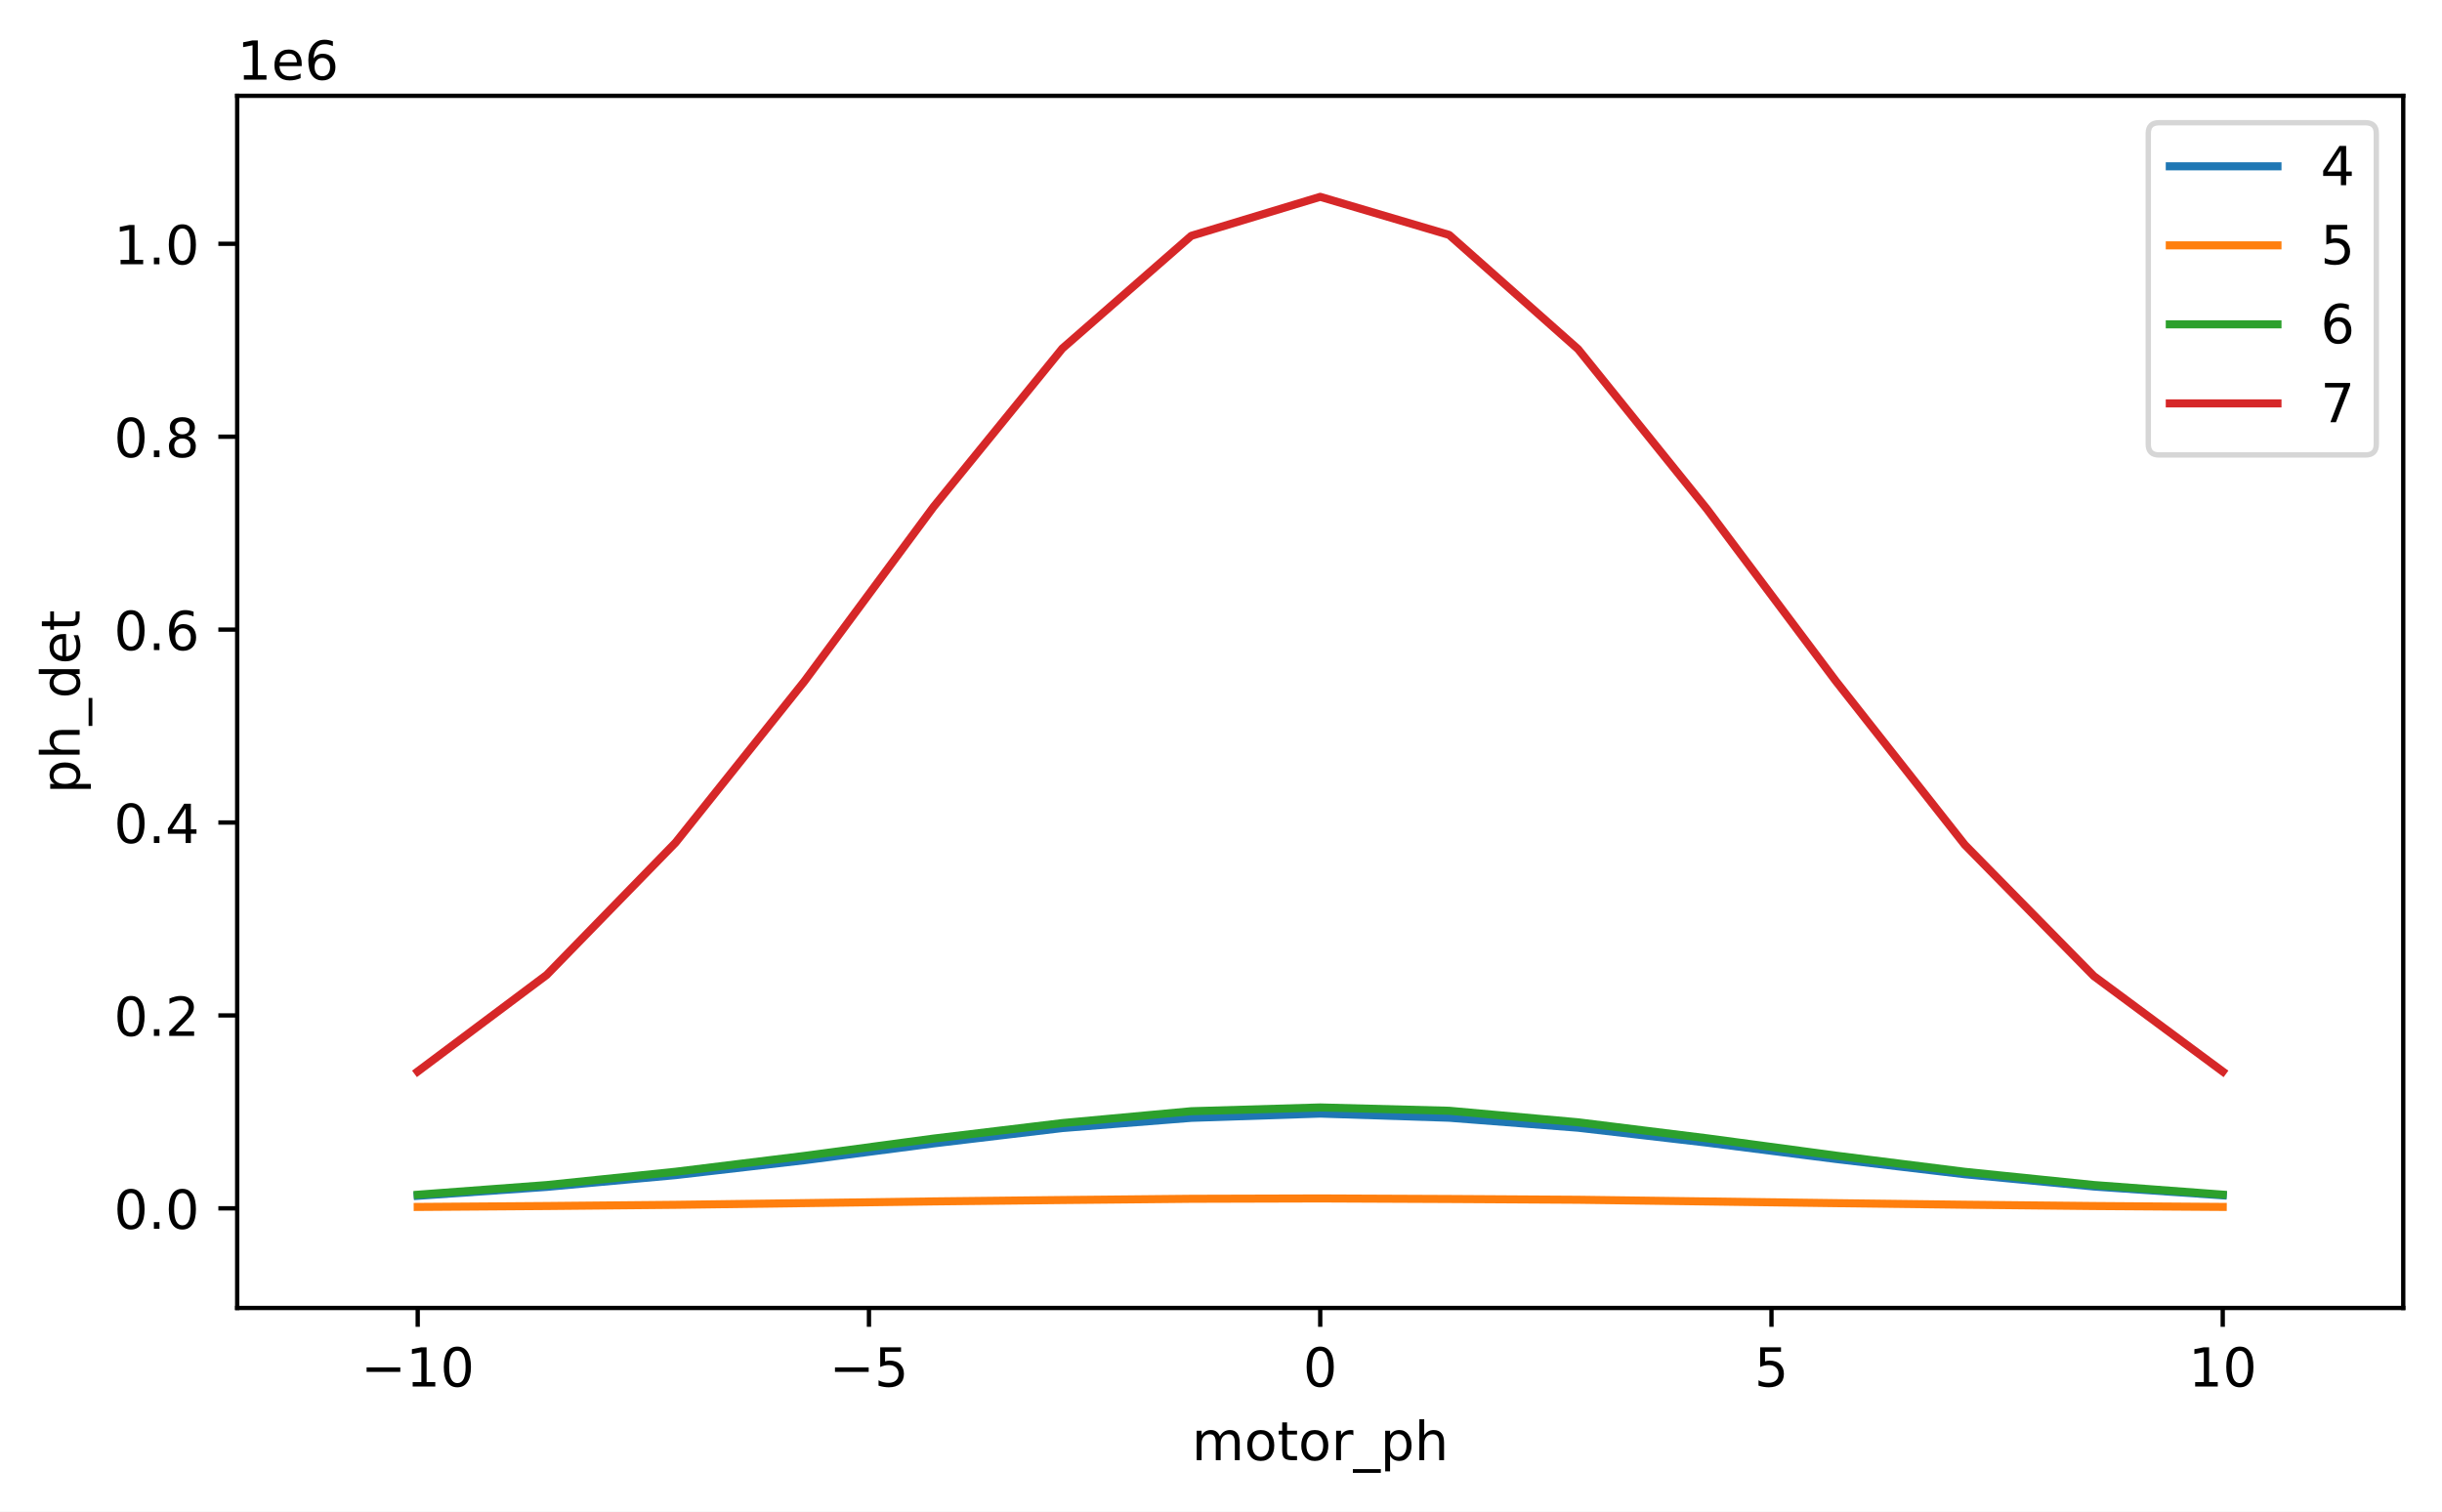
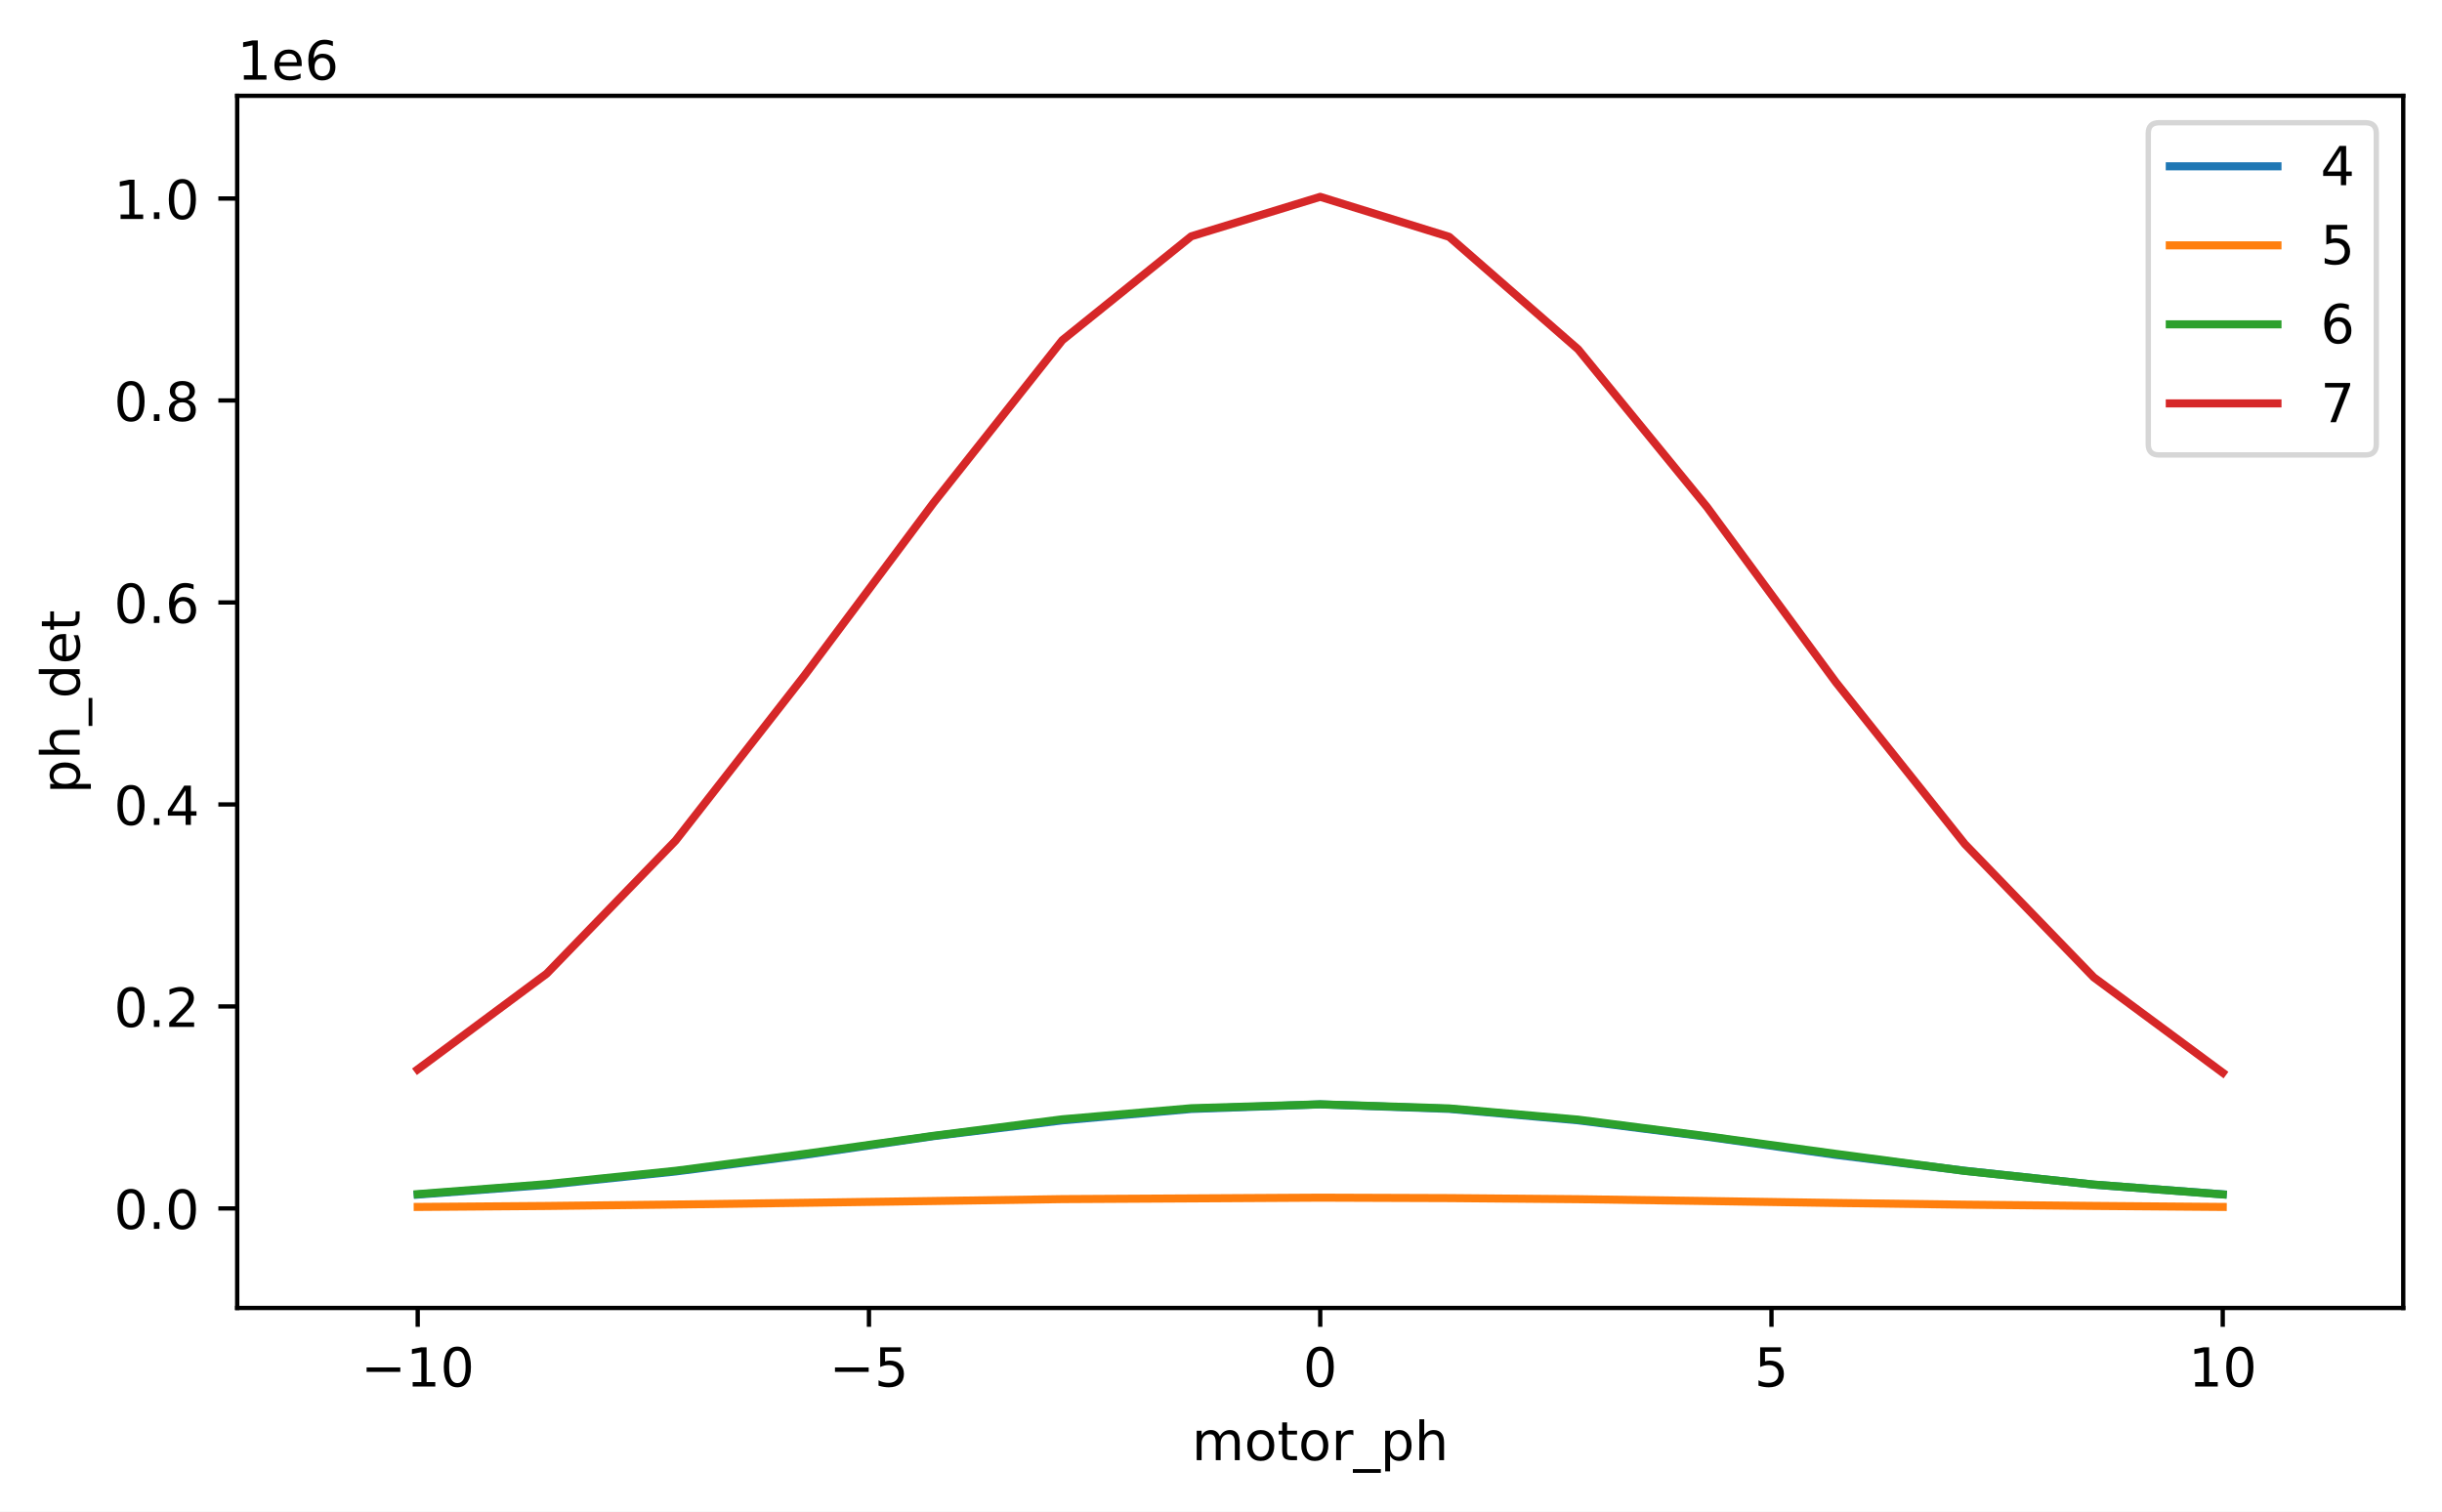
<svg xmlns="http://www.w3.org/2000/svg" xmlns:xlink="http://www.w3.org/1999/xlink" height="280.8pt" version="1.1" viewBox="0 0 453.6 280.8" width="453.6pt">
  <defs>
    <style type="text/css">
*{stroke-linecap:butt;stroke-linejoin:round;}
  </style>
  </defs>
  <g id="figure_1">
    <g id="patch_1">
      <path d="M 0 280.8  L 453.6 280.8  L 453.6 0  L 0 0  z " style="fill:#ffffff;" />
    </g>
    <g id="axes_1">
      <g id="patch_2">
        <path d="M 44.059 242.966  L 446.4 242.966  L 446.4 17.798  L 44.059 17.798  z " style="fill:#ffffff;" />
      </g>
      <g id="matplotlib.axis_1">
        <g id="xtick_1">
          <g id="line2d_1">
            <defs>
-               <path d="M 0 0  L 0 3.5  " id="m80a5ab1e30" style="stroke:#000000;stroke-width:0.8;" />
-             </defs>
-             <g>
-               <use style="stroke:#000000;stroke-width:0.8;" x="77.588" xlink:href="#m80a5ab1e30" y="242.966" />
+               <path d="M 0 0  L 0 3.5  " id="m846b00507d" style="stroke:#000000;stroke-width:0.8;" />
+             </defs>
+             <g>
+               <use style="stroke:#000000;stroke-width:0.8;" x="77.588" xlink:href="#m846b00507d" y="242.966" />
            </g>
          </g>
          <g id="text_1">
            <defs>
              <path d="M 10.594 35.5  L 73.188 35.5  L 73.188 27.203  L 10.594 27.203  z " id="DejaVuSans-8722" />
              <path d="M 12.406 8.297  L 28.516 8.297  L 28.516 63.922  L 10.984 60.406  L 10.984 69.391  L 28.422 72.906  L 38.281 72.906  L 38.281 8.297  L 54.391 8.297  L 54.391 0  L 12.406 0  z " id="DejaVuSans-49" />
              <path d="M 31.781 66.406  Q 24.172 66.406 20.328 58.906  Q 16.5 51.422 16.5 36.375  Q 16.5 21.391 20.328 13.891  Q 24.172 6.391 31.781 6.391  Q 39.453 6.391 43.281 13.891  Q 47.125 21.391 47.125 36.375  Q 47.125 51.422 43.281 58.906  Q 39.453 66.406 31.781 66.406  z M 31.781 74.219  Q 44.047 74.219 50.516 64.516  Q 56.984 54.828 56.984 36.375  Q 56.984 17.969 50.516 8.266  Q 44.047 -1.422 31.781 -1.422  Q 19.531 -1.422 13.062 8.266  Q 6.594 17.969 6.594 36.375  Q 6.594 54.828 13.062 64.516  Q 19.531 74.219 31.781 74.219  z " id="DejaVuSans-48" />
            </defs>
            <g transform="translate(67.03542 257.5641)scale(0.1 -0.1)">
              <use xlink:href="#DejaVuSans-8722" />
              <use x="83.789" xlink:href="#DejaVuSans-49" />
              <use x="147.412" xlink:href="#DejaVuSans-48" />
            </g>
          </g>
        </g>
        <g id="xtick_2">
          <g id="line2d_2">
            <g>
-               <use style="stroke:#000000;stroke-width:0.8;" x="161.409" xlink:href="#m80a5ab1e30" y="242.966" />
+               <use style="stroke:#000000;stroke-width:0.8;" x="161.409" xlink:href="#m846b00507d" y="242.966" />
            </g>
          </g>
          <g id="text_2">
            <defs>
              <path d="M 10.797 72.906  L 49.516 72.906  L 49.516 64.594  L 19.828 64.594  L 19.828 46.734  Q 21.969 47.469 24.109 47.828  Q 26.266 48.188 28.422 48.188  Q 40.625 48.188 47.75 41.5  Q 54.891 34.812 54.891 23.391  Q 54.891 11.625 47.562 5.094  Q 40.234 -1.422 26.906 -1.422  Q 22.312 -1.422 17.547 -0.641  Q 12.797 0.141 7.719 1.703  L 7.719 11.625  Q 12.109 9.234 16.797 8.062  Q 21.484 6.891 26.703 6.891  Q 35.156 6.891 40.078 11.328  Q 45.016 15.766 45.016 23.391  Q 45.016 31 40.078 35.438  Q 35.156 39.891 26.703 39.891  Q 22.75 39.891 18.812 39.016  Q 14.891 38.141 10.797 36.281  z " id="DejaVuSans-53" />
            </defs>
            <g transform="translate(154.0376 257.5641)scale(0.1 -0.1)">
              <use xlink:href="#DejaVuSans-8722" />
              <use x="83.789" xlink:href="#DejaVuSans-53" />
            </g>
          </g>
        </g>
        <g id="xtick_3">
          <g id="line2d_3">
            <g>
-               <use style="stroke:#000000;stroke-width:0.8;" x="245.23" xlink:href="#m80a5ab1e30" y="242.966" />
+               <use style="stroke:#000000;stroke-width:0.8;" x="245.23" xlink:href="#m846b00507d" y="242.966" />
            </g>
          </g>
          <g id="text_3">
            <g transform="translate(242.0484 257.5641)scale(0.1 -0.1)">
              <use xlink:href="#DejaVuSans-48" />
            </g>
          </g>
        </g>
        <g id="xtick_4">
          <g id="line2d_4">
            <g>
-               <use style="stroke:#000000;stroke-width:0.8;" x="329.051" xlink:href="#m80a5ab1e30" y="242.966" />
+               <use style="stroke:#000000;stroke-width:0.8;" x="329.051" xlink:href="#m846b00507d" y="242.966" />
            </g>
          </g>
          <g id="text_4">
            <g transform="translate(325.8694 257.5641)scale(0.1 -0.1)">
              <use xlink:href="#DejaVuSans-53" />
            </g>
          </g>
        </g>
        <g id="xtick_5">
          <g id="line2d_5">
            <g>
-               <use style="stroke:#000000;stroke-width:0.8;" x="412.872" xlink:href="#m80a5ab1e30" y="242.966" />
+               <use style="stroke:#000000;stroke-width:0.8;" x="412.872" xlink:href="#m846b00507d" y="242.966" />
            </g>
          </g>
          <g id="text_5">
            <g transform="translate(406.5091 257.5641)scale(0.1 -0.1)">
              <use xlink:href="#DejaVuSans-49" />
              <use x="63.623" xlink:href="#DejaVuSans-48" />
            </g>
          </g>
        </g>
        <g id="text_6">
          <defs>
            <path d="M 52 44.188  Q 55.375 50.25 60.062 53.125  Q 64.75 56 71.094 56  Q 79.641 56 84.281 50.016  Q 88.922 44.047 88.922 33.016  L 88.922 0  L 79.891 0  L 79.891 32.719  Q 79.891 40.578 77.094 44.375  Q 74.312 48.188 68.609 48.188  Q 61.625 48.188 57.562 43.547  Q 53.516 38.922 53.516 30.906  L 53.516 0  L 44.484 0  L 44.484 32.719  Q 44.484 40.625 41.703 44.406  Q 38.922 48.188 33.109 48.188  Q 26.219 48.188 22.156 43.531  Q 18.109 38.875 18.109 30.906  L 18.109 0  L 9.078 0  L 9.078 54.688  L 18.109 54.688  L 18.109 46.188  Q 21.188 51.219 25.484 53.609  Q 29.781 56 35.688 56  Q 41.656 56 45.828 52.969  Q 50 49.953 52 44.188  z " id="DejaVuSans-109" />
            <path d="M 30.609 48.391  Q 23.391 48.391 19.188 42.75  Q 14.984 37.109 14.984 27.297  Q 14.984 17.484 19.156 11.844  Q 23.344 6.203 30.609 6.203  Q 37.797 6.203 41.984 11.859  Q 46.188 17.531 46.188 27.297  Q 46.188 37.016 41.984 42.703  Q 37.797 48.391 30.609 48.391  z M 30.609 56  Q 42.328 56 49.016 48.375  Q 55.719 40.766 55.719 27.297  Q 55.719 13.875 49.016 6.219  Q 42.328 -1.422 30.609 -1.422  Q 18.844 -1.422 12.172 6.219  Q 5.516 13.875 5.516 27.297  Q 5.516 40.766 12.172 48.375  Q 18.844 56 30.609 56  z " id="DejaVuSans-111" />
            <path d="M 18.312 70.219  L 18.312 54.688  L 36.812 54.688  L 36.812 47.703  L 18.312 47.703  L 18.312 18.016  Q 18.312 11.328 20.141 9.422  Q 21.969 7.516 27.594 7.516  L 36.812 7.516  L 36.812 0  L 27.594 0  Q 17.188 0 13.234 3.875  Q 9.281 7.766 9.281 18.016  L 9.281 47.703  L 2.688 47.703  L 2.688 54.688  L 9.281 54.688  L 9.281 70.219  z " id="DejaVuSans-116" />
            <path d="M 41.109 46.297  Q 39.594 47.172 37.812 47.578  Q 36.031 48 33.891 48  Q 26.266 48 22.188 43.047  Q 18.109 38.094 18.109 28.812  L 18.109 0  L 9.078 0  L 9.078 54.688  L 18.109 54.688  L 18.109 46.188  Q 20.953 51.172 25.484 53.578  Q 30.031 56 36.531 56  Q 37.453 56 38.578 55.875  Q 39.703 55.766 41.062 55.516  z " id="DejaVuSans-114" />
            <path d="M 50.984 -16.609  L 50.984 -23.578  L -0.984 -23.578  L -0.984 -16.609  z " id="DejaVuSans-95" />
            <path d="M 18.109 8.203  L 18.109 -20.797  L 9.078 -20.797  L 9.078 54.688  L 18.109 54.688  L 18.109 46.391  Q 20.953 51.266 25.266 53.625  Q 29.594 56 35.594 56  Q 45.562 56 51.781 48.094  Q 58.016 40.188 58.016 27.297  Q 58.016 14.406 51.781 6.484  Q 45.562 -1.422 35.594 -1.422  Q 29.594 -1.422 25.266 0.953  Q 20.953 3.328 18.109 8.203  z M 48.688 27.297  Q 48.688 37.203 44.609 42.844  Q 40.531 48.484 33.406 48.484  Q 26.266 48.484 22.188 42.844  Q 18.109 37.203 18.109 27.297  Q 18.109 17.391 22.188 11.75  Q 26.266 6.109 33.406 6.109  Q 40.531 6.109 44.609 11.75  Q 48.688 17.391 48.688 27.297  z " id="DejaVuSans-112" />
            <path d="M 54.891 33.016  L 54.891 0  L 45.906 0  L 45.906 32.719  Q 45.906 40.484 42.875 44.328  Q 39.844 48.188 33.797 48.188  Q 26.516 48.188 22.312 43.547  Q 18.109 38.922 18.109 30.906  L 18.109 0  L 9.078 0  L 9.078 75.984  L 18.109 75.984  L 18.109 46.188  Q 21.344 51.125 25.703 53.562  Q 30.078 56 35.797 56  Q 45.219 56 50.047 50.172  Q 54.891 44.344 54.891 33.016  z " id="DejaVuSans-104" />
          </defs>
          <g transform="translate(221.382 271.2422)scale(0.1 -0.1)">
            <use xlink:href="#DejaVuSans-109" />
            <use x="97.412" xlink:href="#DejaVuSans-111" />
            <use x="158.594" xlink:href="#DejaVuSans-116" />
            <use x="197.803" xlink:href="#DejaVuSans-111" />
            <use x="258.984" xlink:href="#DejaVuSans-114" />
            <use x="300.098" xlink:href="#DejaVuSans-95" />
            <use x="350.098" xlink:href="#DejaVuSans-112" />
            <use x="413.574" xlink:href="#DejaVuSans-104" />
          </g>
        </g>
      </g>
      <g id="matplotlib.axis_2">
        <g id="ytick_1">
          <g id="line2d_6">
            <defs>
-               <path d="M 0 0  L -3.5 0  " id="m3de57937c7" style="stroke:#000000;stroke-width:0.8;" />
-             </defs>
-             <g>
-               <use style="stroke:#000000;stroke-width:0.8;" x="44.059" xlink:href="#m3de57937c7" y="224.46" />
+               <path d="M 0 0  L -3.5 0  " id="m7348f49105" style="stroke:#000000;stroke-width:0.8;" />
+             </defs>
+             <g>
+               <use style="stroke:#000000;stroke-width:0.8;" x="44.059" xlink:href="#m7348f49105" y="224.474" />
            </g>
          </g>
          <g id="text_7">
            <defs>
              <path d="M 10.688 12.406  L 21 12.406  L 21 0  L 10.688 0  z " id="DejaVuSans-46" />
            </defs>
-             <g transform="translate(21.15625 228.2589)scale(0.1 -0.1)">
+             <g transform="translate(21.15625 228.2733)scale(0.1 -0.1)">
              <use xlink:href="#DejaVuSans-48" />
              <use x="63.623" xlink:href="#DejaVuSans-46" />
              <use x="95.41" xlink:href="#DejaVuSans-48" />
            </g>
          </g>
        </g>
        <g id="ytick_2">
          <g id="line2d_7">
            <g>
-               <use style="stroke:#000000;stroke-width:0.8;" x="44.059" xlink:href="#m3de57937c7" y="188.625" />
+               <use style="stroke:#000000;stroke-width:0.8;" x="44.059" xlink:href="#m7348f49105" y="186.954" />
            </g>
          </g>
          <g id="text_8">
            <defs>
              <path d="M 19.188 8.297  L 53.609 8.297  L 53.609 0  L 7.328 0  L 7.328 8.297  Q 12.938 14.109 22.625 23.891  Q 32.328 33.688 34.812 36.531  Q 39.547 41.844 41.422 45.531  Q 43.312 49.219 43.312 52.781  Q 43.312 58.594 39.234 62.25  Q 35.156 65.922 28.609 65.922  Q 23.969 65.922 18.812 64.312  Q 13.672 62.703 7.812 59.422  L 7.812 69.391  Q 13.766 71.781 18.938 73  Q 24.125 74.219 28.422 74.219  Q 39.75 74.219 46.484 68.547  Q 53.219 62.891 53.219 53.422  Q 53.219 48.922 51.531 44.891  Q 49.859 40.875 45.406 35.406  Q 44.188 33.984 37.641 27.219  Q 31.109 20.453 19.188 8.297  z " id="DejaVuSans-50" />
            </defs>
-             <g transform="translate(21.15625 192.4246)scale(0.1 -0.1)">
+             <g transform="translate(21.15625 190.7534)scale(0.1 -0.1)">
              <use xlink:href="#DejaVuSans-48" />
              <use x="63.623" xlink:href="#DejaVuSans-46" />
              <use x="95.41" xlink:href="#DejaVuSans-50" />
            </g>
          </g>
        </g>
        <g id="ytick_3">
          <g id="line2d_8">
            <g>
-               <use style="stroke:#000000;stroke-width:0.8;" x="44.059" xlink:href="#m3de57937c7" y="152.791" />
+               <use style="stroke:#000000;stroke-width:0.8;" x="44.059" xlink:href="#m7348f49105" y="149.434" />
            </g>
          </g>
          <g id="text_9">
            <defs>
              <path d="M 37.797 64.312  L 12.891 25.391  L 37.797 25.391  z M 35.203 72.906  L 47.609 72.906  L 47.609 25.391  L 58.016 25.391  L 58.016 17.188  L 47.609 17.188  L 47.609 0  L 37.797 0  L 37.797 17.188  L 4.891 17.188  L 4.891 26.703  z " id="DejaVuSans-52" />
            </defs>
-             <g transform="translate(21.15625 156.5903)scale(0.1 -0.1)">
+             <g transform="translate(21.15625 153.2336)scale(0.1 -0.1)">
              <use xlink:href="#DejaVuSans-48" />
              <use x="63.623" xlink:href="#DejaVuSans-46" />
              <use x="95.41" xlink:href="#DejaVuSans-52" />
            </g>
          </g>
        </g>
        <g id="ytick_4">
          <g id="line2d_9">
            <g>
-               <use style="stroke:#000000;stroke-width:0.8;" x="44.059" xlink:href="#m3de57937c7" y="116.957" />
+               <use style="stroke:#000000;stroke-width:0.8;" x="44.059" xlink:href="#m7348f49105" y="111.914" />
            </g>
          </g>
          <g id="text_10">
            <defs>
              <path d="M 33.016 40.375  Q 26.375 40.375 22.484 35.828  Q 18.609 31.297 18.609 23.391  Q 18.609 15.531 22.484 10.953  Q 26.375 6.391 33.016 6.391  Q 39.656 6.391 43.531 10.953  Q 47.406 15.531 47.406 23.391  Q 47.406 31.297 43.531 35.828  Q 39.656 40.375 33.016 40.375  z M 52.594 71.297  L 52.594 62.312  Q 48.875 64.062 45.094 64.984  Q 41.312 65.922 37.594 65.922  Q 27.828 65.922 22.672 59.328  Q 17.531 52.734 16.797 39.406  Q 19.672 43.656 24.016 45.922  Q 28.375 48.188 33.594 48.188  Q 44.578 48.188 50.953 41.516  Q 57.328 34.859 57.328 23.391  Q 57.328 12.156 50.688 5.359  Q 44.047 -1.422 33.016 -1.422  Q 20.359 -1.422 13.672 8.266  Q 6.984 17.969 6.984 36.375  Q 6.984 53.656 15.188 63.938  Q 23.391 74.219 37.203 74.219  Q 40.922 74.219 44.703 73.484  Q 48.484 72.75 52.594 71.297  z " id="DejaVuSans-54" />
            </defs>
-             <g transform="translate(21.15625 120.7559)scale(0.1 -0.1)">
+             <g transform="translate(21.15625 115.7137)scale(0.1 -0.1)">
              <use xlink:href="#DejaVuSans-48" />
              <use x="63.623" xlink:href="#DejaVuSans-46" />
              <use x="95.41" xlink:href="#DejaVuSans-54" />
            </g>
          </g>
        </g>
        <g id="ytick_5">
          <g id="line2d_10">
            <g>
-               <use style="stroke:#000000;stroke-width:0.8;" x="44.059" xlink:href="#m3de57937c7" y="81.122" />
+               <use style="stroke:#000000;stroke-width:0.8;" x="44.059" xlink:href="#m7348f49105" y="74.395" />
            </g>
          </g>
          <g id="text_11">
            <defs>
              <path d="M 31.781 34.625  Q 24.75 34.625 20.719 30.859  Q 16.703 27.094 16.703 20.516  Q 16.703 13.922 20.719 10.156  Q 24.75 6.391 31.781 6.391  Q 38.812 6.391 42.859 10.172  Q 46.922 13.969 46.922 20.516  Q 46.922 27.094 42.891 30.859  Q 38.875 34.625 31.781 34.625  z M 21.922 38.812  Q 15.578 40.375 12.031 44.719  Q 8.5 49.078 8.5 55.328  Q 8.5 64.062 14.719 69.141  Q 20.953 74.219 31.781 74.219  Q 42.672 74.219 48.875 69.141  Q 55.078 64.062 55.078 55.328  Q 55.078 49.078 51.531 44.719  Q 48 40.375 41.703 38.812  Q 48.828 37.156 52.797 32.312  Q 56.781 27.484 56.781 20.516  Q 56.781 9.906 50.312 4.234  Q 43.844 -1.422 31.781 -1.422  Q 19.734 -1.422 13.25 4.234  Q 6.781 9.906 6.781 20.516  Q 6.781 27.484 10.781 32.312  Q 14.797 37.156 21.922 38.812  z M 18.312 54.391  Q 18.312 48.734 21.844 45.562  Q 25.391 42.391 31.781 42.391  Q 38.141 42.391 41.719 45.562  Q 45.312 48.734 45.312 54.391  Q 45.312 60.062 41.719 63.234  Q 38.141 66.406 31.781 66.406  Q 25.391 66.406 21.844 63.234  Q 18.312 60.062 18.312 54.391  z " id="DejaVuSans-56" />
            </defs>
-             <g transform="translate(21.15625 84.92158)scale(0.1 -0.1)">
+             <g transform="translate(21.15625 78.19381)scale(0.1 -0.1)">
              <use xlink:href="#DejaVuSans-48" />
              <use x="63.623" xlink:href="#DejaVuSans-46" />
              <use x="95.41" xlink:href="#DejaVuSans-56" />
            </g>
          </g>
        </g>
        <g id="ytick_6">
          <g id="line2d_11">
            <g>
-               <use style="stroke:#000000;stroke-width:0.8;" x="44.059" xlink:href="#m3de57937c7" y="45.288" />
+               <use style="stroke:#000000;stroke-width:0.8;" x="44.059" xlink:href="#m7348f49105" y="36.875" />
            </g>
          </g>
          <g id="text_12">
-             <g transform="translate(21.15625 49.08725)scale(0.1 -0.1)">
+             <g transform="translate(21.15625 40.67394)scale(0.1 -0.1)">
              <use xlink:href="#DejaVuSans-49" />
              <use x="63.623" xlink:href="#DejaVuSans-46" />
              <use x="95.41" xlink:href="#DejaVuSans-48" />
            </g>
          </g>
        </g>
        <g id="text_13">
          <defs>
            <path d="M 45.406 46.391  L 45.406 75.984  L 54.391 75.984  L 54.391 0  L 45.406 0  L 45.406 8.203  Q 42.578 3.328 38.25 0.953  Q 33.938 -1.422 27.875 -1.422  Q 17.969 -1.422 11.734 6.484  Q 5.516 14.406 5.516 27.297  Q 5.516 40.188 11.734 48.094  Q 17.969 56 27.875 56  Q 33.938 56 38.25 53.625  Q 42.578 51.266 45.406 46.391  z M 14.797 27.297  Q 14.797 17.391 18.875 11.75  Q 22.953 6.109 30.078 6.109  Q 37.203 6.109 41.297 11.75  Q 45.406 17.391 45.406 27.297  Q 45.406 37.203 41.297 42.844  Q 37.203 48.484 30.078 48.484  Q 22.953 48.484 18.875 42.844  Q 14.797 37.203 14.797 27.297  z " id="DejaVuSans-100" />
            <path d="M 56.203 29.594  L 56.203 25.203  L 14.891 25.203  Q 15.484 15.922 20.484 11.062  Q 25.484 6.203 34.422 6.203  Q 39.594 6.203 44.453 7.469  Q 49.312 8.734 54.109 11.281  L 54.109 2.781  Q 49.266 0.734 44.188 -0.344  Q 39.109 -1.422 33.891 -1.422  Q 20.797 -1.422 13.156 6.188  Q 5.516 13.812 5.516 26.812  Q 5.516 40.234 12.766 48.109  Q 20.016 56 32.328 56  Q 43.359 56 49.781 48.891  Q 56.203 41.797 56.203 29.594  z M 47.219 32.234  Q 47.125 39.594 43.094 43.984  Q 39.062 48.391 32.422 48.391  Q 24.906 48.391 20.391 44.141  Q 15.875 39.891 15.188 32.172  z " id="DejaVuSans-101" />
          </defs>
          <g transform="translate(14.79844 147.4359)rotate(-90)scale(0.1 -0.1)">
            <use xlink:href="#DejaVuSans-112" />
            <use x="63.477" xlink:href="#DejaVuSans-104" />
            <use x="126.855" xlink:href="#DejaVuSans-95" />
            <use x="176.855" xlink:href="#DejaVuSans-100" />
            <use x="240.332" xlink:href="#DejaVuSans-101" />
            <use x="301.855" xlink:href="#DejaVuSans-116" />
          </g>
        </g>
        <g id="text_14">
          <g transform="translate(44.05938 14.79844)scale(0.1 -0.1)">
            <use xlink:href="#DejaVuSans-49" />
            <use x="63.623" xlink:href="#DejaVuSans-101" />
            <use x="125.146" xlink:href="#DejaVuSans-54" />
          </g>
        </g>
      </g>
      <g id="line2d_12">
-         <path clip-path="url(#p8858692a94)" d="M 77.588 222.136  L 101.537 220.477  L 125.485 218.288  L 149.434 215.522  L 173.383 212.402  L 197.332 209.548  L 221.281 207.651  L 245.23 206.86  L 269.179 207.631  L 293.127 209.485  L 317.076 212.255  L 341.025 215.294  L 364.974 218.13  L 388.923 220.405  L 412.872 222.047  " style="fill:none;stroke:#1f77b4;stroke-linecap:square;stroke-width:1.5;" />
+         <path clip-path="url(#p6a2b3d5320)" d="M 77.588 221.908  L 101.537 220.105  L 125.485 217.612  L 149.434 214.531  L 173.383 211.052  L 197.332 208.125  L 221.281 206.001  L 245.23 205.15  L 269.179 205.989  L 293.127 208.111  L 317.076 211.154  L 341.025 214.535  L 364.974 217.48  L 388.923 220.064  L 412.872 221.858  " style="fill:none;stroke:#1f77b4;stroke-linecap:square;stroke-width:1.5;" />
      </g>
      <g id="line2d_13">
-         <path clip-path="url(#p8858692a94)" d="M 77.588 224.202  L 101.537 224.031  L 125.485 223.808  L 149.434 223.493  L 173.383 223.175  L 197.332 222.919  L 221.281 222.689  L 245.23 222.624  L 269.179 222.727  L 293.127 222.869  L 317.076 223.184  L 341.025 223.5  L 364.974 223.791  L 388.923 224.033  L 412.872 224.198  " style="fill:none;stroke:#ff7f0e;stroke-linecap:square;stroke-width:1.5;" />
+         <path clip-path="url(#p6a2b3d5320)" d="M 77.588 224.201  L 101.537 224.022  L 125.485 223.751  L 149.434 223.43  L 173.383 223.101  L 197.332 222.749  L 221.281 222.616  L 245.23 222.478  L 269.179 222.562  L 293.127 222.764  L 317.076 223.103  L 341.025 223.464  L 364.974 223.78  L 388.923 224.014  L 412.872 224.202  " style="fill:none;stroke:#ff7f0e;stroke-linecap:square;stroke-width:1.5;" />
      </g>
      <g id="line2d_14">
-         <path clip-path="url(#p8858692a94)" d="M 77.588 221.93  L 101.537 220.14  L 125.485 217.664  L 149.434 214.719  L 173.383 211.506  L 197.332 208.625  L 221.281 206.419  L 245.23 205.72  L 269.179 206.335  L 293.127 208.48  L 317.076 211.449  L 341.025 214.672  L 364.974 217.678  L 388.923 220.127  L 412.872 221.916  " style="fill:none;stroke:#2ca02c;stroke-linecap:square;stroke-width:1.5;" />
+         <path clip-path="url(#p6a2b3d5320)" d="M 77.588 221.818  L 101.537 219.969  L 125.485 217.487  L 149.434 214.353  L 173.383 210.993  L 197.332 207.921  L 221.281 205.865  L 245.23 205.137  L 269.179 205.899  L 293.127 207.981  L 317.076 211.072  L 341.025 214.344  L 364.974 217.508  L 388.923 220.041  L 412.872 221.88  " style="fill:none;stroke:#2ca02c;stroke-linecap:square;stroke-width:1.5;" />
      </g>
      <g id="line2d_15">
-         <path clip-path="url(#p8858692a94)" d="M 77.588 199.035  L 101.537 181.11  L 125.485 156.525  L 149.434 126.534  L 173.383 94.185  L 197.332 64.732  L 221.281 43.806  L 245.23 36.562  L 269.179 43.636  L 293.127 64.851  L 317.076 94.583  L 341.025 126.538  L 364.974 156.942  L 388.923 181.311  L 412.872 199.043  " style="fill:none;stroke:#d62728;stroke-linecap:square;stroke-width:1.5;" />
+         <path clip-path="url(#p6a2b3d5320)" d="M 77.588 198.647  L 101.537 180.874  L 125.485 156.157  L 149.434 125.474  L 173.383 93.432  L 197.332 63.189  L 221.281 43.894  L 245.23 36.562  L 269.179 43.989  L 293.127 64.876  L 317.076 94.19  L 341.025 126.747  L 364.974 156.799  L 388.923 181.558  L 412.872 199.264  " style="fill:none;stroke:#d62728;stroke-linecap:square;stroke-width:1.5;" />
      </g>
      <g id="patch_3">
        <path d="M 44.059 242.966  L 44.059 17.798  " style="fill:none;stroke:#000000;stroke-linecap:square;stroke-linejoin:miter;stroke-width:0.8;" />
      </g>
      <g id="patch_4">
        <path d="M 446.4 242.966  L 446.4 17.798  " style="fill:none;stroke:#000000;stroke-linecap:square;stroke-linejoin:miter;stroke-width:0.8;" />
      </g>
      <g id="patch_5">
        <path d="M 44.059 242.966  L 446.4 242.966  " style="fill:none;stroke:#000000;stroke-linecap:square;stroke-linejoin:miter;stroke-width:0.8;" />
      </g>
      <g id="patch_6">
        <path d="M 44.059 17.798  L 446.4 17.798  " style="fill:none;stroke:#000000;stroke-linecap:square;stroke-linejoin:miter;stroke-width:0.8;" />
      </g>
      <g id="legend_1">
        <g id="patch_7">
          <path d="M 401.038 84.511  L 439.4 84.511  Q 441.4 84.511 441.4 82.511  L 441.4 24.798  Q 441.4 22.798 439.4 22.798  L 401.038 22.798  Q 399.038 22.798 399.038 24.798  L 399.038 82.511  Q 399.038 84.511 401.038 84.511  z " style="fill:#ffffff;opacity:0.8;stroke:#cccccc;stroke-linejoin:miter;" />
        </g>
        <g id="line2d_16">
          <path d="M 403.038 30.897  L 423.038 30.897  " style="fill:none;stroke:#1f77b4;stroke-linecap:square;stroke-width:1.5;" />
        </g>
        <g id="line2d_17" />
        <g id="text_15">
          <g transform="translate(431.0375 34.39688)scale(0.1 -0.1)">
            <use xlink:href="#DejaVuSans-52" />
          </g>
        </g>
        <g id="line2d_18">
          <path d="M 403.038 45.575  L 423.038 45.575  " style="fill:none;stroke:#ff7f0e;stroke-linecap:square;stroke-width:1.5;" />
        </g>
        <g id="line2d_19" />
        <g id="text_16">
          <g transform="translate(431.0375 49.075)scale(0.1 -0.1)">
            <use xlink:href="#DejaVuSans-53" />
          </g>
        </g>
        <g id="line2d_20">
          <path d="M 403.038 60.253  L 423.038 60.253  " style="fill:none;stroke:#2ca02c;stroke-linecap:square;stroke-width:1.5;" />
        </g>
        <g id="line2d_21" />
        <g id="text_17">
          <g transform="translate(431.0375 63.75312)scale(0.1 -0.1)">
            <use xlink:href="#DejaVuSans-54" />
          </g>
        </g>
        <g id="line2d_22">
          <path d="M 403.038 74.931  L 423.038 74.931  " style="fill:none;stroke:#d62728;stroke-linecap:square;stroke-width:1.5;" />
        </g>
        <g id="line2d_23" />
        <g id="text_18">
          <defs>
            <path d="M 8.203 72.906  L 55.078 72.906  L 55.078 68.703  L 28.609 0  L 18.312 0  L 43.219 64.594  L 8.203 64.594  z " id="DejaVuSans-55" />
          </defs>
          <g transform="translate(431.0375 78.43125)scale(0.1 -0.1)">
            <use xlink:href="#DejaVuSans-55" />
          </g>
        </g>
      </g>
    </g>
  </g>
  <defs>
-     <clipPath id="p8858692a94">
+     <clipPath id="p6a2b3d5320">
      <rect height="225.167" width="402.341" x="44.059" y="17.798" />
    </clipPath>
  </defs>
</svg>
